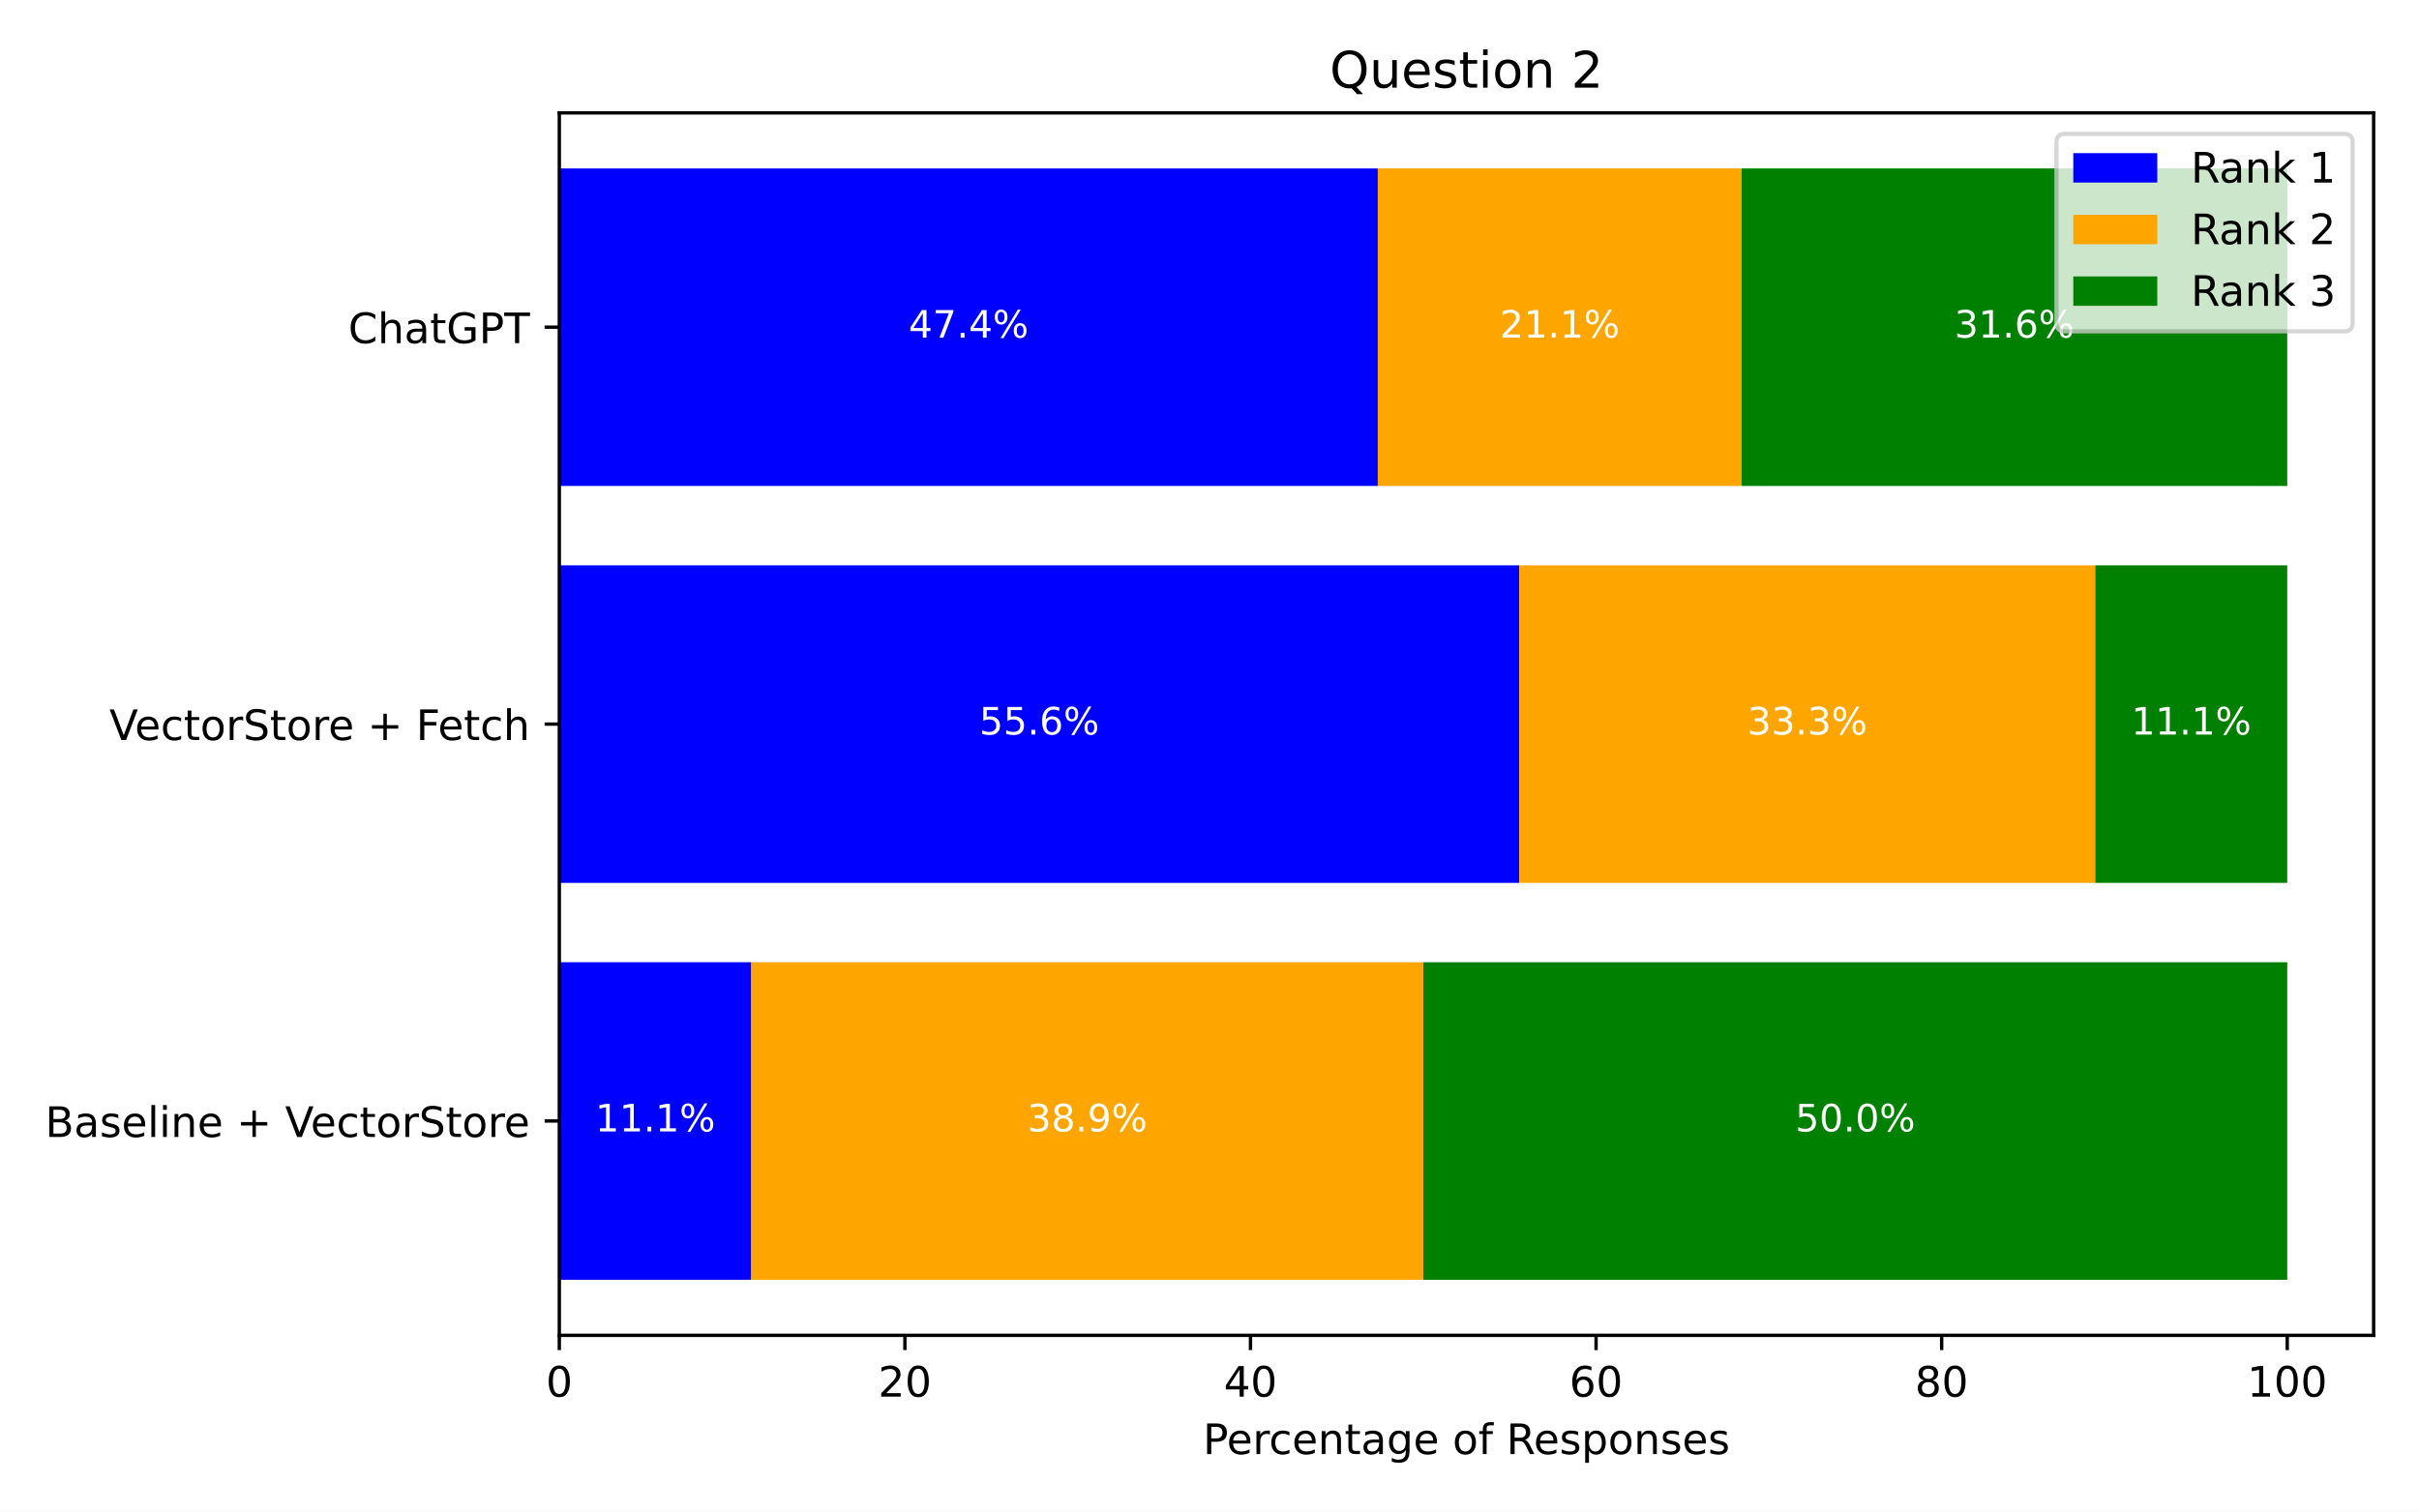
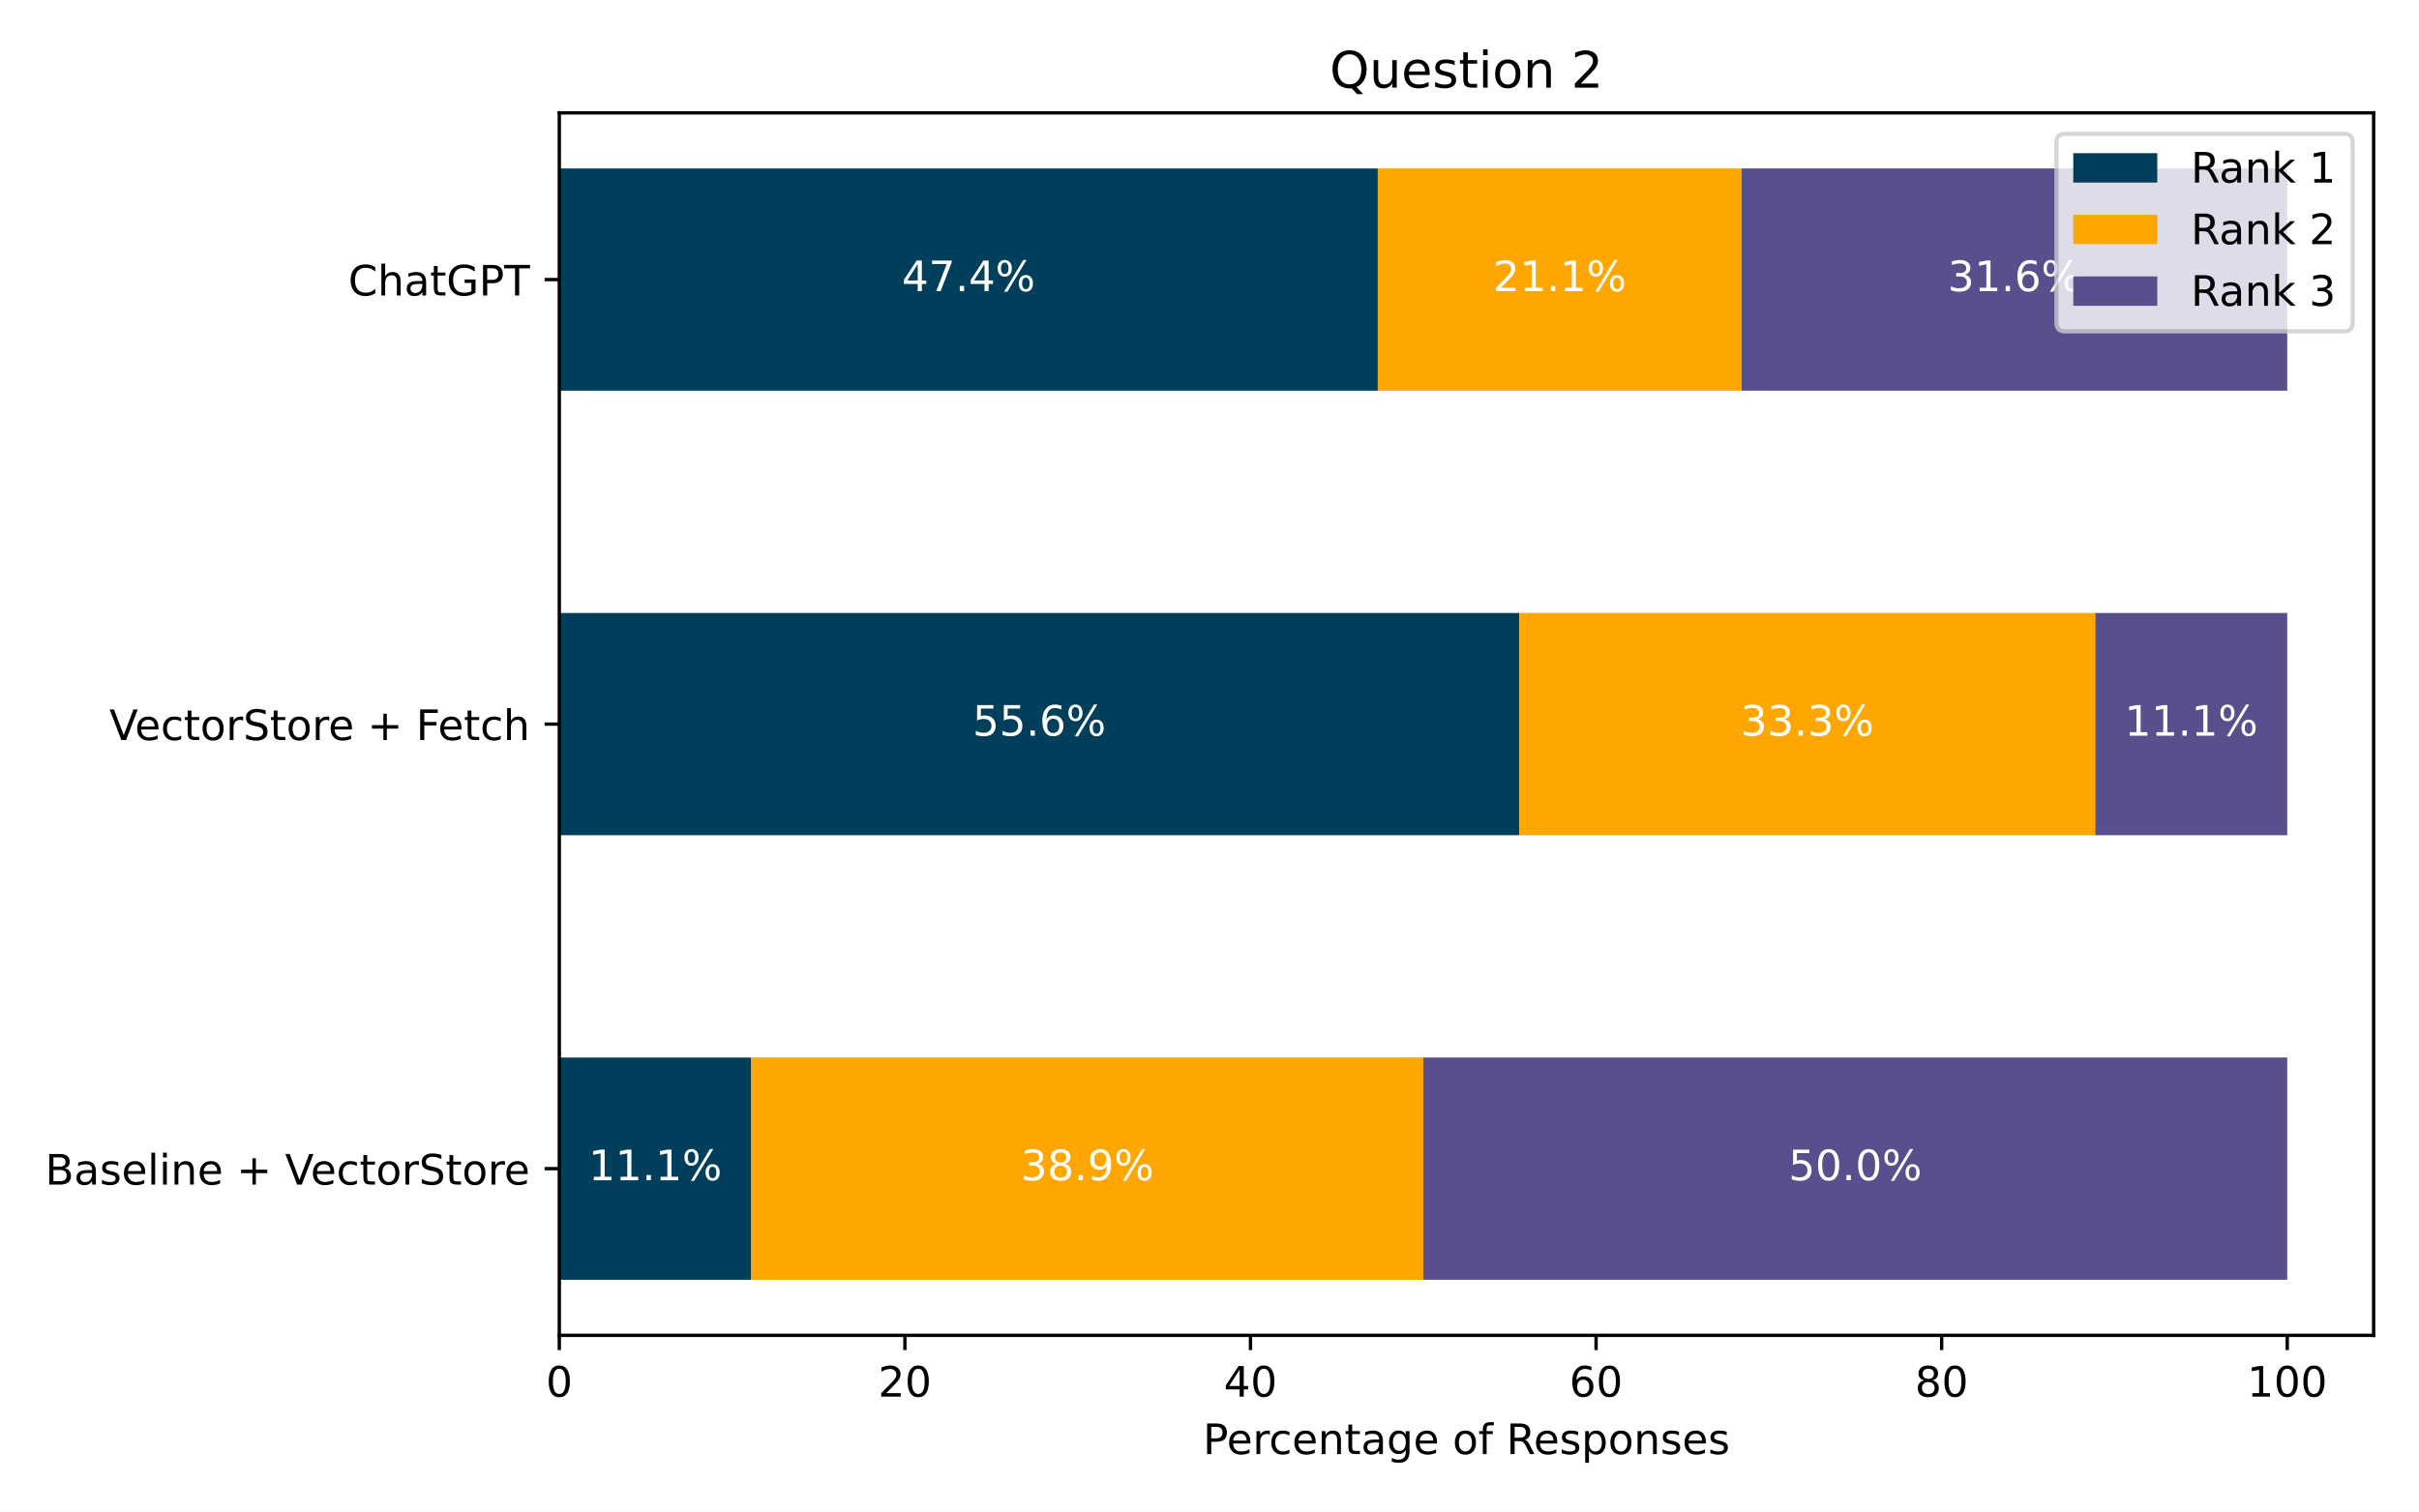
<svg xmlns="http://www.w3.org/2000/svg" xmlns:xlink="http://www.w3.org/1999/xlink" width="576pt" height="360pt" viewBox="0 0 576 360" version="1.1">
  <defs>
    <style type="text/css">*{stroke-linejoin: round; stroke-linecap: butt}</style>
  </defs>
  <g id="figure_1">
    <g id="patch_1">
      <path d="M 0 360  L 576 360  L 576 0  L 0 0  z " style="fill: #ffffff" />
    </g>
    <g id="axes_1">
      <g id="patch_2">
        <path d="M 133.18 318.04  L 565.2 318.04  L 565.2 26.88  L 133.18 26.88  z " style="fill: #ffffff" />
      </g>
      <g id="patch_3">
-         <path d="M 133.18 304.805  L 178.896 304.805  L 178.896 229.179  L 133.18 229.179  z " clip-path="url(#pc30acfbf92)" style="fill: #0000ff" />
+         <path d="M 133.18 304.805  L 178.896 304.805  L 178.896 251.867  L 133.18 251.867  z " clip-path="url(#p386d60509c)" style="fill: #003f5c" />
      </g>
      <g id="patch_4">
-         <path d="M 133.18 210.273  L 361.762 210.273  L 361.762 134.647  L 133.18 134.647  z " clip-path="url(#pc30acfbf92)" style="fill: #0000ff" />
+         <path d="M 133.18 198.929  L 361.762 198.929  L 361.762 145.991  L 133.18 145.991  z " clip-path="url(#p386d60509c)" style="fill: #003f5c" />
      </g>
      <g id="patch_5">
-         <path d="M 133.18 115.741  L 328.076 115.741  L 328.076 40.115  L 133.18 40.115  z " clip-path="url(#pc30acfbf92)" style="fill: #0000ff" />
+         <path d="M 133.18 93.053  L 328.076 93.053  L 328.076 40.115  L 133.18 40.115  z " clip-path="url(#p386d60509c)" style="fill: #003f5c" />
      </g>
      <g id="patch_6">
-         <path d="M 178.896 304.805  L 338.904 304.805  L 338.904 229.179  L 178.896 229.179  z " clip-path="url(#pc30acfbf92)" style="fill: #ffa500" />
+         <path d="M 178.896 304.805  L 338.904 304.805  L 338.904 251.867  L 178.896 251.867  z " clip-path="url(#p386d60509c)" style="fill: #ffa600" />
      </g>
      <g id="patch_7">
-         <path d="M 361.762 210.273  L 498.911 210.273  L 498.911 134.647  L 361.762 134.647  z " clip-path="url(#pc30acfbf92)" style="fill: #ffa500" />
+         <path d="M 361.762 198.929  L 498.911 198.929  L 498.911 145.991  L 361.762 145.991  z " clip-path="url(#p386d60509c)" style="fill: #ffa600" />
      </g>
      <g id="patch_8">
-         <path d="M 328.076 115.741  L 414.697 115.741  L 414.697 40.115  L 328.076 40.115  z " clip-path="url(#pc30acfbf92)" style="fill: #ffa500" />
+         <path d="M 328.076 93.053  L 414.697 93.053  L 414.697 40.115  L 328.076 40.115  z " clip-path="url(#p386d60509c)" style="fill: #ffa600" />
      </g>
      <g id="patch_9">
-         <path d="M 338.904 304.805  L 544.628 304.805  L 544.628 229.179  L 338.904 229.179  z " clip-path="url(#pc30acfbf92)" style="fill: #008000" />
+         <path d="M 338.904 304.805  L 544.628 304.805  L 544.628 251.867  L 338.904 251.867  z " clip-path="url(#p386d60509c)" style="fill: #58508d" />
      </g>
      <g id="patch_10">
-         <path d="M 498.911 210.273  L 544.628 210.273  L 544.628 134.647  L 498.911 134.647  z " clip-path="url(#pc30acfbf92)" style="fill: #008000" />
+         <path d="M 498.911 198.929  L 544.628 198.929  L 544.628 145.991  L 498.911 145.991  z " clip-path="url(#p386d60509c)" style="fill: #58508d" />
      </g>
      <g id="patch_11">
-         <path d="M 414.697 115.741  L 544.628 115.741  L 544.628 40.115  L 414.697 40.115  z " clip-path="url(#pc30acfbf92)" style="fill: #008000" />
+         <path d="M 414.697 93.053  L 544.628 93.053  L 544.628 40.115  L 414.697 40.115  z " clip-path="url(#p386d60509c)" style="fill: #58508d" />
      </g>
      <g id="matplotlib.axis_1">
        <g id="xtick_1">
          <g id="line2d_1">
            <defs>
-               <path id="m9033368483" d="M 0 0  L 0 3.5  " style="stroke: #000000; stroke-width: 0.8" />
+               <path id="ma095415c0b" d="M 0 0  L 0 3.5  " style="stroke: #000000; stroke-width: 0.8" />
            </defs>
            <g>
-               <use xlink:href="#m9033368483" x="133.18" y="318.04" style="stroke: #000000; stroke-width: 0.8" />
+               <use xlink:href="#ma095415c0b" x="133.18" y="318.04" style="stroke: #000000; stroke-width: 0.8" />
            </g>
          </g>
          <g id="text_1">
            <g transform="translate(129.9988 332.6384) scale(0.1 -0.1)">
              <defs>
                <path id="DejaVuSans-30" d="M 2034 4250  Q 1547 4250 1301 3770  Q 1056 3291 1056 2328  Q 1056 1369 1301 889  Q 1547 409 2034 409  Q 2525 409 2770 889  Q 3016 1369 3016 2328  Q 3016 3291 2770 3770  Q 2525 4250 2034 4250  z M 2034 4750  Q 2819 4750 3233 4129  Q 3647 3509 3647 2328  Q 3647 1150 3233 529  Q 2819 -91 2034 -91  Q 1250 -91 836 529  Q 422 1150 422 2328  Q 422 3509 836 4129  Q 1250 4750 2034 4750  z " transform="scale(0.015625)" />
              </defs>
              <use xlink:href="#DejaVuSans-30" />
            </g>
          </g>
        </g>
        <g id="xtick_2">
          <g id="line2d_2">
            <g>
-               <use xlink:href="#m9033368483" x="215.47" y="318.04" style="stroke: #000000; stroke-width: 0.8" />
+               <use xlink:href="#ma095415c0b" x="215.47" y="318.04" style="stroke: #000000; stroke-width: 0.8" />
            </g>
          </g>
          <g id="text_2">
            <g transform="translate(209.107 332.6384) scale(0.1 -0.1)">
              <defs>
                <path id="DejaVuSans-32" d="M 1228 531  L 3431 531  L 3431 0  L 469 0  L 469 531  Q 828 903 1448 1529  Q 2069 2156 2228 2338  Q 2531 2678 2651 2914  Q 2772 3150 2772 3378  Q 2772 3750 2511 3984  Q 2250 4219 1831 4219  Q 1534 4219 1204 4116  Q 875 4013 500 3803  L 500 4441  Q 881 4594 1212 4672  Q 1544 4750 1819 4750  Q 2544 4750 2975 4387  Q 3406 4025 3406 3419  Q 3406 3131 3298 2873  Q 3191 2616 2906 2266  Q 2828 2175 2409 1742  Q 1991 1309 1228 531  z " transform="scale(0.015625)" />
              </defs>
              <use xlink:href="#DejaVuSans-32" />
              <use xlink:href="#DejaVuSans-30" x="63.623" />
            </g>
          </g>
        </g>
        <g id="xtick_3">
          <g id="line2d_3">
            <g>
-               <use xlink:href="#m9033368483" x="297.759" y="318.04" style="stroke: #000000; stroke-width: 0.8" />
+               <use xlink:href="#ma095415c0b" x="297.759" y="318.04" style="stroke: #000000; stroke-width: 0.8" />
            </g>
          </g>
          <g id="text_3">
            <g transform="translate(291.3965 332.6384) scale(0.1 -0.1)">
              <defs>
                <path id="DejaVuSans-34" d="M 2419 4116  L 825 1625  L 2419 1625  L 2419 4116  z M 2253 4666  L 3047 4666  L 3047 1625  L 3713 1625  L 3713 1100  L 3047 1100  L 3047 0  L 2419 0  L 2419 1100  L 313 1100  L 313 1709  L 2253 4666  z " transform="scale(0.015625)" />
              </defs>
              <use xlink:href="#DejaVuSans-34" />
              <use xlink:href="#DejaVuSans-30" x="63.623" />
            </g>
          </g>
        </g>
        <g id="xtick_4">
          <g id="line2d_4">
            <g>
-               <use xlink:href="#m9033368483" x="380.049" y="318.04" style="stroke: #000000; stroke-width: 0.8" />
+               <use xlink:href="#ma095415c0b" x="380.049" y="318.04" style="stroke: #000000; stroke-width: 0.8" />
            </g>
          </g>
          <g id="text_4">
            <g transform="translate(373.6861 332.6384) scale(0.1 -0.1)">
              <defs>
                <path id="DejaVuSans-36" d="M 2113 2584  Q 1688 2584 1439 2293  Q 1191 2003 1191 1497  Q 1191 994 1439 701  Q 1688 409 2113 409  Q 2538 409 2786 701  Q 3034 994 3034 1497  Q 3034 2003 2786 2293  Q 2538 2584 2113 2584  z M 3366 4563  L 3366 3988  Q 3128 4100 2886 4159  Q 2644 4219 2406 4219  Q 1781 4219 1451 3797  Q 1122 3375 1075 2522  Q 1259 2794 1537 2939  Q 1816 3084 2150 3084  Q 2853 3084 3261 2657  Q 3669 2231 3669 1497  Q 3669 778 3244 343  Q 2819 -91 2113 -91  Q 1303 -91 875 529  Q 447 1150 447 2328  Q 447 3434 972 4092  Q 1497 4750 2381 4750  Q 2619 4750 2861 4703  Q 3103 4656 3366 4563  z " transform="scale(0.015625)" />
              </defs>
              <use xlink:href="#DejaVuSans-36" />
              <use xlink:href="#DejaVuSans-30" x="63.623" />
            </g>
          </g>
        </g>
        <g id="xtick_5">
          <g id="line2d_5">
            <g>
-               <use xlink:href="#m9033368483" x="462.338" y="318.04" style="stroke: #000000; stroke-width: 0.8" />
+               <use xlink:href="#ma095415c0b" x="462.338" y="318.04" style="stroke: #000000; stroke-width: 0.8" />
            </g>
          </g>
          <g id="text_5">
            <g transform="translate(455.9756 332.6384) scale(0.1 -0.1)">
              <defs>
                <path id="DejaVuSans-38" d="M 2034 2216  Q 1584 2216 1326 1975  Q 1069 1734 1069 1313  Q 1069 891 1326 650  Q 1584 409 2034 409  Q 2484 409 2743 651  Q 3003 894 3003 1313  Q 3003 1734 2745 1975  Q 2488 2216 2034 2216  z M 1403 2484  Q 997 2584 770 2862  Q 544 3141 544 3541  Q 544 4100 942 4425  Q 1341 4750 2034 4750  Q 2731 4750 3128 4425  Q 3525 4100 3525 3541  Q 3525 3141 3298 2862  Q 3072 2584 2669 2484  Q 3125 2378 3379 2068  Q 3634 1759 3634 1313  Q 3634 634 3220 271  Q 2806 -91 2034 -91  Q 1263 -91 848 271  Q 434 634 434 1313  Q 434 1759 690 2068  Q 947 2378 1403 2484  z M 1172 3481  Q 1172 3119 1398 2916  Q 1625 2713 2034 2713  Q 2441 2713 2670 2916  Q 2900 3119 2900 3481  Q 2900 3844 2670 4047  Q 2441 4250 2034 4250  Q 1625 4250 1398 4047  Q 1172 3844 1172 3481  z " transform="scale(0.015625)" />
              </defs>
              <use xlink:href="#DejaVuSans-38" />
              <use xlink:href="#DejaVuSans-30" x="63.623" />
            </g>
          </g>
        </g>
        <g id="xtick_6">
          <g id="line2d_6">
            <g>
-               <use xlink:href="#m9033368483" x="544.628" y="318.04" style="stroke: #000000; stroke-width: 0.8" />
+               <use xlink:href="#ma095415c0b" x="544.628" y="318.04" style="stroke: #000000; stroke-width: 0.8" />
            </g>
          </g>
          <g id="text_6">
            <g transform="translate(535.0839 332.6384) scale(0.1 -0.1)">
              <defs>
                <path id="DejaVuSans-31" d="M 794 531  L 1825 531  L 1825 4091  L 703 3866  L 703 4441  L 1819 4666  L 2450 4666  L 2450 531  L 3481 531  L 3481 0  L 794 0  L 794 531  z " transform="scale(0.015625)" />
              </defs>
              <use xlink:href="#DejaVuSans-31" />
              <use xlink:href="#DejaVuSans-30" x="63.623" />
              <use xlink:href="#DejaVuSans-30" x="127.246" />
            </g>
          </g>
        </g>
        <g id="text_7">
          <g transform="translate(286.4509 346.3166) scale(0.1 -0.1)">
            <defs>
              <path id="DejaVuSans-50" d="M 1259 4147  L 1259 2394  L 2053 2394  Q 2494 2394 2734 2622  Q 2975 2850 2975 3272  Q 2975 3691 2734 3919  Q 2494 4147 2053 4147  L 1259 4147  z M 628 4666  L 2053 4666  Q 2838 4666 3239 4311  Q 3641 3956 3641 3272  Q 3641 2581 3239 2228  Q 2838 1875 2053 1875  L 1259 1875  L 1259 0  L 628 0  L 628 4666  z " transform="scale(0.015625)" />
              <path id="DejaVuSans-65" d="M 3597 1894  L 3597 1613  L 953 1613  Q 991 1019 1311 708  Q 1631 397 2203 397  Q 2534 397 2845 478  Q 3156 559 3463 722  L 3463 178  Q 3153 47 2828 -22  Q 2503 -91 2169 -91  Q 1331 -91 842 396  Q 353 884 353 1716  Q 353 2575 817 3079  Q 1281 3584 2069 3584  Q 2775 3584 3186 3129  Q 3597 2675 3597 1894  z M 3022 2063  Q 3016 2534 2758 2815  Q 2500 3097 2075 3097  Q 1594 3097 1305 2825  Q 1016 2553 972 2059  L 3022 2063  z " transform="scale(0.015625)" />
              <path id="DejaVuSans-72" d="M 2631 2963  Q 2534 3019 2420 3045  Q 2306 3072 2169 3072  Q 1681 3072 1420 2755  Q 1159 2438 1159 1844  L 1159 0  L 581 0  L 581 3500  L 1159 3500  L 1159 2956  Q 1341 3275 1631 3429  Q 1922 3584 2338 3584  Q 2397 3584 2469 3576  Q 2541 3569 2628 3553  L 2631 2963  z " transform="scale(0.015625)" />
              <path id="DejaVuSans-63" d="M 3122 3366  L 3122 2828  Q 2878 2963 2633 3030  Q 2388 3097 2138 3097  Q 1578 3097 1268 2742  Q 959 2388 959 1747  Q 959 1106 1268 751  Q 1578 397 2138 397  Q 2388 397 2633 464  Q 2878 531 3122 666  L 3122 134  Q 2881 22 2623 -34  Q 2366 -91 2075 -91  Q 1284 -91 818 406  Q 353 903 353 1747  Q 353 2603 823 3093  Q 1294 3584 2113 3584  Q 2378 3584 2631 3529  Q 2884 3475 3122 3366  z " transform="scale(0.015625)" />
              <path id="DejaVuSans-6e" d="M 3513 2113  L 3513 0  L 2938 0  L 2938 2094  Q 2938 2591 2744 2837  Q 2550 3084 2163 3084  Q 1697 3084 1428 2787  Q 1159 2491 1159 1978  L 1159 0  L 581 0  L 581 3500  L 1159 3500  L 1159 2956  Q 1366 3272 1645 3428  Q 1925 3584 2291 3584  Q 2894 3584 3203 3211  Q 3513 2838 3513 2113  z " transform="scale(0.015625)" />
              <path id="DejaVuSans-74" d="M 1172 4494  L 1172 3500  L 2356 3500  L 2356 3053  L 1172 3053  L 1172 1153  Q 1172 725 1289 603  Q 1406 481 1766 481  L 2356 481  L 2356 0  L 1766 0  Q 1100 0 847 248  Q 594 497 594 1153  L 594 3053  L 172 3053  L 172 3500  L 594 3500  L 594 4494  L 1172 4494  z " transform="scale(0.015625)" />
              <path id="DejaVuSans-61" d="M 2194 1759  Q 1497 1759 1228 1600  Q 959 1441 959 1056  Q 959 750 1161 570  Q 1363 391 1709 391  Q 2188 391 2477 730  Q 2766 1069 2766 1631  L 2766 1759  L 2194 1759  z M 3341 1997  L 3341 0  L 2766 0  L 2766 531  Q 2569 213 2275 61  Q 1981 -91 1556 -91  Q 1019 -91 701 211  Q 384 513 384 1019  Q 384 1609 779 1909  Q 1175 2209 1959 2209  L 2766 2209  L 2766 2266  Q 2766 2663 2505 2880  Q 2244 3097 1772 3097  Q 1472 3097 1187 3025  Q 903 2953 641 2809  L 641 3341  Q 956 3463 1253 3523  Q 1550 3584 1831 3584  Q 2591 3584 2966 3190  Q 3341 2797 3341 1997  z " transform="scale(0.015625)" />
              <path id="DejaVuSans-67" d="M 2906 1791  Q 2906 2416 2648 2759  Q 2391 3103 1925 3103  Q 1463 3103 1205 2759  Q 947 2416 947 1791  Q 947 1169 1205 825  Q 1463 481 1925 481  Q 2391 481 2648 825  Q 2906 1169 2906 1791  z M 3481 434  Q 3481 -459 3084 -895  Q 2688 -1331 1869 -1331  Q 1566 -1331 1297 -1286  Q 1028 -1241 775 -1147  L 775 -588  Q 1028 -725 1275 -790  Q 1522 -856 1778 -856  Q 2344 -856 2625 -561  Q 2906 -266 2906 331  L 2906 616  Q 2728 306 2450 153  Q 2172 0 1784 0  Q 1141 0 747 490  Q 353 981 353 1791  Q 353 2603 747 3093  Q 1141 3584 1784 3584  Q 2172 3584 2450 3431  Q 2728 3278 2906 2969  L 2906 3500  L 3481 3500  L 3481 434  z " transform="scale(0.015625)" />
              <path id="DejaVuSans-20" transform="scale(0.015625)" />
              <path id="DejaVuSans-6f" d="M 1959 3097  Q 1497 3097 1228 2736  Q 959 2375 959 1747  Q 959 1119 1226 758  Q 1494 397 1959 397  Q 2419 397 2687 759  Q 2956 1122 2956 1747  Q 2956 2369 2687 2733  Q 2419 3097 1959 3097  z M 1959 3584  Q 2709 3584 3137 3096  Q 3566 2609 3566 1747  Q 3566 888 3137 398  Q 2709 -91 1959 -91  Q 1206 -91 779 398  Q 353 888 353 1747  Q 353 2609 779 3096  Q 1206 3584 1959 3584  z " transform="scale(0.015625)" />
              <path id="DejaVuSans-66" d="M 2375 4863  L 2375 4384  L 1825 4384  Q 1516 4384 1395 4259  Q 1275 4134 1275 3809  L 1275 3500  L 2222 3500  L 2222 3053  L 1275 3053  L 1275 0  L 697 0  L 697 3053  L 147 3053  L 147 3500  L 697 3500  L 697 3744  Q 697 4328 969 4595  Q 1241 4863 1831 4863  L 2375 4863  z " transform="scale(0.015625)" />
              <path id="DejaVuSans-52" d="M 2841 2188  Q 3044 2119 3236 1894  Q 3428 1669 3622 1275  L 4263 0  L 3584 0  L 2988 1197  Q 2756 1666 2539 1819  Q 2322 1972 1947 1972  L 1259 1972  L 1259 0  L 628 0  L 628 4666  L 2053 4666  Q 2853 4666 3247 4331  Q 3641 3997 3641 3322  Q 3641 2881 3436 2590  Q 3231 2300 2841 2188  z M 1259 4147  L 1259 2491  L 2053 2491  Q 2509 2491 2742 2702  Q 2975 2913 2975 3322  Q 2975 3731 2742 3939  Q 2509 4147 2053 4147  L 1259 4147  z " transform="scale(0.015625)" />
              <path id="DejaVuSans-73" d="M 2834 3397  L 2834 2853  Q 2591 2978 2328 3040  Q 2066 3103 1784 3103  Q 1356 3103 1142 2972  Q 928 2841 928 2578  Q 928 2378 1081 2264  Q 1234 2150 1697 2047  L 1894 2003  Q 2506 1872 2764 1633  Q 3022 1394 3022 966  Q 3022 478 2636 193  Q 2250 -91 1575 -91  Q 1294 -91 989 -36  Q 684 19 347 128  L 347 722  Q 666 556 975 473  Q 1284 391 1588 391  Q 1994 391 2212 530  Q 2431 669 2431 922  Q 2431 1156 2273 1281  Q 2116 1406 1581 1522  L 1381 1569  Q 847 1681 609 1914  Q 372 2147 372 2553  Q 372 3047 722 3315  Q 1072 3584 1716 3584  Q 2034 3584 2315 3537  Q 2597 3491 2834 3397  z " transform="scale(0.015625)" />
              <path id="DejaVuSans-70" d="M 1159 525  L 1159 -1331  L 581 -1331  L 581 3500  L 1159 3500  L 1159 2969  Q 1341 3281 1617 3432  Q 1894 3584 2278 3584  Q 2916 3584 3314 3078  Q 3713 2572 3713 1747  Q 3713 922 3314 415  Q 2916 -91 2278 -91  Q 1894 -91 1617 61  Q 1341 213 1159 525  z M 3116 1747  Q 3116 2381 2855 2742  Q 2594 3103 2138 3103  Q 1681 3103 1420 2742  Q 1159 2381 1159 1747  Q 1159 1113 1420 752  Q 1681 391 2138 391  Q 2594 391 2855 752  Q 3116 1113 3116 1747  z " transform="scale(0.015625)" />
            </defs>
            <use xlink:href="#DejaVuSans-50" />
            <use xlink:href="#DejaVuSans-65" x="56.678" />
            <use xlink:href="#DejaVuSans-72" x="118.201" />
            <use xlink:href="#DejaVuSans-63" x="157.064" />
            <use xlink:href="#DejaVuSans-65" x="212.045" />
            <use xlink:href="#DejaVuSans-6e" x="273.568" />
            <use xlink:href="#DejaVuSans-74" x="336.947" />
            <use xlink:href="#DejaVuSans-61" x="376.156" />
            <use xlink:href="#DejaVuSans-67" x="437.436" />
            <use xlink:href="#DejaVuSans-65" x="500.912" />
            <use xlink:href="#DejaVuSans-20" x="562.436" />
            <use xlink:href="#DejaVuSans-6f" x="594.223" />
            <use xlink:href="#DejaVuSans-66" x="655.404" />
            <use xlink:href="#DejaVuSans-20" x="690.609" />
            <use xlink:href="#DejaVuSans-52" x="722.396" />
            <use xlink:href="#DejaVuSans-65" x="787.379" />
            <use xlink:href="#DejaVuSans-73" x="848.902" />
            <use xlink:href="#DejaVuSans-70" x="901.002" />
            <use xlink:href="#DejaVuSans-6f" x="964.479" />
            <use xlink:href="#DejaVuSans-6e" x="1025.66" />
            <use xlink:href="#DejaVuSans-73" x="1089.039" />
            <use xlink:href="#DejaVuSans-65" x="1141.139" />
            <use xlink:href="#DejaVuSans-73" x="1202.662" />
          </g>
        </g>
      </g>
      <g id="matplotlib.axis_2">
        <g id="ytick_1">
          <g id="line2d_7">
            <defs>
-               <path id="mac93f7b011" d="M 0 0  L -3.5 0  " style="stroke: #000000; stroke-width: 0.8" />
+               <path id="m29cd447147" d="M 0 0  L -3.5 0  " style="stroke: #000000; stroke-width: 0.8" />
            </defs>
            <g>
-               <use xlink:href="#mac93f7b011" x="133.18" y="266.992" style="stroke: #000000; stroke-width: 0.8" />
+               <use xlink:href="#m29cd447147" x="133.18" y="278.336" style="stroke: #000000; stroke-width: 0.8" />
            </g>
          </g>
          <g id="text_8">
-             <g transform="translate(10.75188 270.7917) scale(0.1 -0.1)">
+             <g transform="translate(10.75188 282.1356) scale(0.1 -0.1)">
              <defs>
                <path id="DejaVuSans-42" d="M 1259 2228  L 1259 519  L 2272 519  Q 2781 519 3026 730  Q 3272 941 3272 1375  Q 3272 1813 3026 2020  Q 2781 2228 2272 2228  L 1259 2228  z M 1259 4147  L 1259 2741  L 2194 2741  Q 2656 2741 2882 2914  Q 3109 3088 3109 3444  Q 3109 3797 2882 3972  Q 2656 4147 2194 4147  L 1259 4147  z M 628 4666  L 2241 4666  Q 2963 4666 3353 4366  Q 3744 4066 3744 3513  Q 3744 3084 3544 2831  Q 3344 2578 2956 2516  Q 3422 2416 3680 2098  Q 3938 1781 3938 1306  Q 3938 681 3513 340  Q 3088 0 2303 0  L 628 0  L 628 4666  z " transform="scale(0.015625)" />
                <path id="DejaVuSans-6c" d="M 603 4863  L 1178 4863  L 1178 0  L 603 0  L 603 4863  z " transform="scale(0.015625)" />
                <path id="DejaVuSans-69" d="M 603 3500  L 1178 3500  L 1178 0  L 603 0  L 603 3500  z M 603 4863  L 1178 4863  L 1178 4134  L 603 4134  L 603 4863  z " transform="scale(0.015625)" />
                <path id="DejaVuSans-2b" d="M 2944 4013  L 2944 2272  L 4684 2272  L 4684 1741  L 2944 1741  L 2944 0  L 2419 0  L 2419 1741  L 678 1741  L 678 2272  L 2419 2272  L 2419 4013  L 2944 4013  z " transform="scale(0.015625)" />
                <path id="DejaVuSans-56" d="M 1831 0  L 50 4666  L 709 4666  L 2188 738  L 3669 4666  L 4325 4666  L 2547 0  L 1831 0  z " transform="scale(0.015625)" />
                <path id="DejaVuSans-53" d="M 3425 4513  L 3425 3897  Q 3066 4069 2747 4153  Q 2428 4238 2131 4238  Q 1616 4238 1336 4038  Q 1056 3838 1056 3469  Q 1056 3159 1242 3001  Q 1428 2844 1947 2747  L 2328 2669  Q 3034 2534 3370 2195  Q 3706 1856 3706 1288  Q 3706 609 3251 259  Q 2797 -91 1919 -91  Q 1588 -91 1214 -16  Q 841 59 441 206  L 441 856  Q 825 641 1194 531  Q 1563 422 1919 422  Q 2459 422 2753 634  Q 3047 847 3047 1241  Q 3047 1584 2836 1778  Q 2625 1972 2144 2069  L 1759 2144  Q 1053 2284 737 2584  Q 422 2884 422 3419  Q 422 4038 858 4394  Q 1294 4750 2059 4750  Q 2388 4750 2728 4690  Q 3069 4631 3425 4513  z " transform="scale(0.015625)" />
              </defs>
              <use xlink:href="#DejaVuSans-42" />
              <use xlink:href="#DejaVuSans-61" x="68.604" />
              <use xlink:href="#DejaVuSans-73" x="129.883" />
              <use xlink:href="#DejaVuSans-65" x="181.982" />
              <use xlink:href="#DejaVuSans-6c" x="243.506" />
              <use xlink:href="#DejaVuSans-69" x="271.289" />
              <use xlink:href="#DejaVuSans-6e" x="299.072" />
              <use xlink:href="#DejaVuSans-65" x="362.451" />
              <use xlink:href="#DejaVuSans-20" x="423.975" />
              <use xlink:href="#DejaVuSans-2b" x="455.762" />
              <use xlink:href="#DejaVuSans-20" x="539.551" />
              <use xlink:href="#DejaVuSans-56" x="571.338" />
              <use xlink:href="#DejaVuSans-65" x="631.996" />
              <use xlink:href="#DejaVuSans-63" x="693.52" />
              <use xlink:href="#DejaVuSans-74" x="748.5" />
              <use xlink:href="#DejaVuSans-6f" x="787.709" />
              <use xlink:href="#DejaVuSans-72" x="848.891" />
              <use xlink:href="#DejaVuSans-53" x="890.004" />
              <use xlink:href="#DejaVuSans-74" x="953.48" />
              <use xlink:href="#DejaVuSans-6f" x="992.689" />
              <use xlink:href="#DejaVuSans-72" x="1053.871" />
              <use xlink:href="#DejaVuSans-65" x="1092.734" />
            </g>
          </g>
        </g>
        <g id="ytick_2">
          <g id="line2d_8">
            <g>
-               <use xlink:href="#mac93f7b011" x="133.18" y="172.46" style="stroke: #000000; stroke-width: 0.8" />
+               <use xlink:href="#m29cd447147" x="133.18" y="172.46" style="stroke: #000000; stroke-width: 0.8" />
            </g>
          </g>
          <g id="text_9">
            <g transform="translate(26.03937 176.2592) scale(0.1 -0.1)">
              <defs>
                <path id="DejaVuSans-46" d="M 628 4666  L 3309 4666  L 3309 4134  L 1259 4134  L 1259 2759  L 3109 2759  L 3109 2228  L 1259 2228  L 1259 0  L 628 0  L 628 4666  z " transform="scale(0.015625)" />
                <path id="DejaVuSans-68" d="M 3513 2113  L 3513 0  L 2938 0  L 2938 2094  Q 2938 2591 2744 2837  Q 2550 3084 2163 3084  Q 1697 3084 1428 2787  Q 1159 2491 1159 1978  L 1159 0  L 581 0  L 581 4863  L 1159 4863  L 1159 2956  Q 1366 3272 1645 3428  Q 1925 3584 2291 3584  Q 2894 3584 3203 3211  Q 3513 2838 3513 2113  z " transform="scale(0.015625)" />
              </defs>
              <use xlink:href="#DejaVuSans-56" />
              <use xlink:href="#DejaVuSans-65" x="60.658" />
              <use xlink:href="#DejaVuSans-63" x="122.182" />
              <use xlink:href="#DejaVuSans-74" x="177.162" />
              <use xlink:href="#DejaVuSans-6f" x="216.371" />
              <use xlink:href="#DejaVuSans-72" x="277.553" />
              <use xlink:href="#DejaVuSans-53" x="318.666" />
              <use xlink:href="#DejaVuSans-74" x="382.143" />
              <use xlink:href="#DejaVuSans-6f" x="421.352" />
              <use xlink:href="#DejaVuSans-72" x="482.533" />
              <use xlink:href="#DejaVuSans-65" x="521.396" />
              <use xlink:href="#DejaVuSans-20" x="582.92" />
              <use xlink:href="#DejaVuSans-2b" x="614.707" />
              <use xlink:href="#DejaVuSans-20" x="698.496" />
              <use xlink:href="#DejaVuSans-46" x="730.283" />
              <use xlink:href="#DejaVuSans-65" x="782.303" />
              <use xlink:href="#DejaVuSans-74" x="843.826" />
              <use xlink:href="#DejaVuSans-63" x="883.035" />
              <use xlink:href="#DejaVuSans-68" x="938.016" />
            </g>
          </g>
        </g>
        <g id="ytick_3">
          <g id="line2d_9">
            <g>
-               <use xlink:href="#mac93f7b011" x="133.18" y="77.928" style="stroke: #000000; stroke-width: 0.8" />
+               <use xlink:href="#m29cd447147" x="133.18" y="66.584" style="stroke: #000000; stroke-width: 0.8" />
            </g>
          </g>
          <g id="text_10">
-             <g transform="translate(82.92531 81.72675) scale(0.1 -0.1)">
+             <g transform="translate(82.92531 70.38286) scale(0.1 -0.1)">
              <defs>
                <path id="DejaVuSans-43" d="M 4122 4306  L 4122 3641  Q 3803 3938 3442 4084  Q 3081 4231 2675 4231  Q 1875 4231 1450 3742  Q 1025 3253 1025 2328  Q 1025 1406 1450 917  Q 1875 428 2675 428  Q 3081 428 3442 575  Q 3803 722 4122 1019  L 4122 359  Q 3791 134 3420 21  Q 3050 -91 2638 -91  Q 1578 -91 968 557  Q 359 1206 359 2328  Q 359 3453 968 4101  Q 1578 4750 2638 4750  Q 3056 4750 3426 4639  Q 3797 4528 4122 4306  z " transform="scale(0.015625)" />
                <path id="DejaVuSans-47" d="M 3809 666  L 3809 1919  L 2778 1919  L 2778 2438  L 4434 2438  L 4434 434  Q 4069 175 3628 42  Q 3188 -91 2688 -91  Q 1594 -91 976 548  Q 359 1188 359 2328  Q 359 3472 976 4111  Q 1594 4750 2688 4750  Q 3144 4750 3555 4637  Q 3966 4525 4313 4306  L 4313 3634  Q 3963 3931 3569 4081  Q 3175 4231 2741 4231  Q 1884 4231 1454 3753  Q 1025 3275 1025 2328  Q 1025 1384 1454 906  Q 1884 428 2741 428  Q 3075 428 3337 486  Q 3600 544 3809 666  z " transform="scale(0.015625)" />
                <path id="DejaVuSans-54" d="M -19 4666  L 3928 4666  L 3928 4134  L 2272 4134  L 2272 0  L 1638 0  L 1638 4134  L -19 4134  L -19 4666  z " transform="scale(0.015625)" />
              </defs>
              <use xlink:href="#DejaVuSans-43" />
              <use xlink:href="#DejaVuSans-68" x="69.824" />
              <use xlink:href="#DejaVuSans-61" x="133.203" />
              <use xlink:href="#DejaVuSans-74" x="194.482" />
              <use xlink:href="#DejaVuSans-47" x="233.691" />
              <use xlink:href="#DejaVuSans-50" x="311.182" />
              <use xlink:href="#DejaVuSans-54" x="371.484" />
            </g>
          </g>
        </g>
      </g>
      <g id="patch_12">
        <path d="M 133.18 318.04  L 133.18 26.88  " style="fill: none; stroke: #000000; stroke-width: 0.8; stroke-linejoin: miter; stroke-linecap: square" />
      </g>
      <g id="patch_13">
        <path d="M 565.2 318.04  L 565.2 26.88  " style="fill: none; stroke: #000000; stroke-width: 0.8; stroke-linejoin: miter; stroke-linecap: square" />
      </g>
      <g id="patch_14">
        <path d="M 133.18 318.04  L 565.2 318.04  " style="fill: none; stroke: #000000; stroke-width: 0.8; stroke-linejoin: miter; stroke-linecap: square" />
      </g>
      <g id="patch_15">
        <path d="M 133.18 26.88  L 565.2 26.88  " style="fill: none; stroke: #000000; stroke-width: 0.8; stroke-linejoin: miter; stroke-linecap: square" />
      </g>
      <g id="text_11">
-         <g style="fill: #ffffff" transform="translate(141.743 269.4759) scale(0.09 -0.09)">
+         <g style="fill: #ffffff" transform="translate(140.1546 281.0957) scale(0.1 -0.1)">
          <defs>
            <path id="DejaVuSans-2e" d="M 684 794  L 1344 794  L 1344 0  L 684 0  L 684 794  z " transform="scale(0.015625)" />
            <path id="DejaVuSans-25" d="M 4653 2053  Q 4381 2053 4226 1822  Q 4072 1591 4072 1178  Q 4072 772 4226 539  Q 4381 306 4653 306  Q 4919 306 5073 539  Q 5228 772 5228 1178  Q 5228 1588 5073 1820  Q 4919 2053 4653 2053  z M 4653 2450  Q 5147 2450 5437 2106  Q 5728 1763 5728 1178  Q 5728 594 5436 251  Q 5144 -91 4653 -91  Q 4153 -91 3862 251  Q 3572 594 3572 1178  Q 3572 1766 3864 2108  Q 4156 2450 4653 2450  z M 1428 4353  Q 1159 4353 1004 4120  Q 850 3888 850 3481  Q 850 3069 1003 2837  Q 1156 2606 1428 2606  Q 1700 2606 1854 2837  Q 2009 3069 2009 3481  Q 2009 3884 1853 4118  Q 1697 4353 1428 4353  z M 4250 4750  L 4750 4750  L 1831 -91  L 1331 -91  L 4250 4750  z M 1428 4750  Q 1922 4750 2215 4408  Q 2509 4066 2509 3481  Q 2509 2891 2217 2550  Q 1925 2209 1428 2209  Q 931 2209 642 2551  Q 353 2894 353 3481  Q 353 4063 643 4406  Q 934 4750 1428 4750  z " transform="scale(0.015625)" />
          </defs>
          <use xlink:href="#DejaVuSans-31" />
          <use xlink:href="#DejaVuSans-31" x="63.623" />
          <use xlink:href="#DejaVuSans-2e" x="127.246" />
          <use xlink:href="#DejaVuSans-31" x="159.033" />
          <use xlink:href="#DejaVuSans-25" x="222.656" />
        </g>
      </g>
      <g id="text_12">
-         <g style="fill: #ffffff" transform="translate(244.6049 269.4759) scale(0.09 -0.09)">
+         <g style="fill: #ffffff" transform="translate(243.0165 281.0957) scale(0.1 -0.1)">
          <defs>
            <path id="DejaVuSans-33" d="M 2597 2516  Q 3050 2419 3304 2112  Q 3559 1806 3559 1356  Q 3559 666 3084 287  Q 2609 -91 1734 -91  Q 1441 -91 1130 -33  Q 819 25 488 141  L 488 750  Q 750 597 1062 519  Q 1375 441 1716 441  Q 2309 441 2620 675  Q 2931 909 2931 1356  Q 2931 1769 2642 2001  Q 2353 2234 1838 2234  L 1294 2234  L 1294 2753  L 1863 2753  Q 2328 2753 2575 2939  Q 2822 3125 2822 3475  Q 2822 3834 2567 4026  Q 2313 4219 1838 4219  Q 1578 4219 1281 4162  Q 984 4106 628 3988  L 628 4550  Q 988 4650 1302 4700  Q 1616 4750 1894 4750  Q 2613 4750 3031 4423  Q 3450 4097 3450 3541  Q 3450 3153 3228 2886  Q 3006 2619 2597 2516  z " transform="scale(0.015625)" />
            <path id="DejaVuSans-39" d="M 703 97  L 703 672  Q 941 559 1184 500  Q 1428 441 1663 441  Q 2288 441 2617 861  Q 2947 1281 2994 2138  Q 2813 1869 2534 1725  Q 2256 1581 1919 1581  Q 1219 1581 811 2004  Q 403 2428 403 3163  Q 403 3881 828 4315  Q 1253 4750 1959 4750  Q 2769 4750 3195 4129  Q 3622 3509 3622 2328  Q 3622 1225 3098 567  Q 2575 -91 1691 -91  Q 1453 -91 1209 -44  Q 966 3 703 97  z M 1959 2075  Q 2384 2075 2632 2365  Q 2881 2656 2881 3163  Q 2881 3666 2632 3958  Q 2384 4250 1959 4250  Q 1534 4250 1286 3958  Q 1038 3666 1038 3163  Q 1038 2656 1286 2365  Q 1534 2075 1959 2075  z " transform="scale(0.015625)" />
          </defs>
          <use xlink:href="#DejaVuSans-33" />
          <use xlink:href="#DejaVuSans-38" x="63.623" />
          <use xlink:href="#DejaVuSans-2e" x="127.246" />
          <use xlink:href="#DejaVuSans-39" x="159.033" />
          <use xlink:href="#DejaVuSans-25" x="222.656" />
        </g>
      </g>
      <g id="text_13">
-         <g style="fill: #ffffff" transform="translate(427.4705 269.4759) scale(0.09 -0.09)">
+         <g style="fill: #ffffff" transform="translate(425.8821 281.0957) scale(0.1 -0.1)">
          <defs>
            <path id="DejaVuSans-35" d="M 691 4666  L 3169 4666  L 3169 4134  L 1269 4134  L 1269 2991  Q 1406 3038 1543 3061  Q 1681 3084 1819 3084  Q 2600 3084 3056 2656  Q 3513 2228 3513 1497  Q 3513 744 3044 326  Q 2575 -91 1722 -91  Q 1428 -91 1123 -41  Q 819 9 494 109  L 494 744  Q 775 591 1075 516  Q 1375 441 1709 441  Q 2250 441 2565 725  Q 2881 1009 2881 1497  Q 2881 1984 2565 2268  Q 2250 2553 1709 2553  Q 1456 2553 1204 2497  Q 953 2441 691 2322  L 691 4666  z " transform="scale(0.015625)" />
          </defs>
          <use xlink:href="#DejaVuSans-35" />
          <use xlink:href="#DejaVuSans-30" x="63.623" />
          <use xlink:href="#DejaVuSans-2e" x="127.246" />
          <use xlink:href="#DejaVuSans-30" x="159.033" />
          <use xlink:href="#DejaVuSans-25" x="222.656" />
        </g>
      </g>
      <g id="text_14">
-         <g style="fill: #ffffff" transform="translate(233.1758 174.9434) scale(0.09 -0.09)">
+         <g style="fill: #ffffff" transform="translate(231.5874 175.2194) scale(0.1 -0.1)">
          <use xlink:href="#DejaVuSans-35" />
          <use xlink:href="#DejaVuSans-35" x="63.623" />
          <use xlink:href="#DejaVuSans-2e" x="127.246" />
          <use xlink:href="#DejaVuSans-36" x="159.033" />
          <use xlink:href="#DejaVuSans-25" x="222.656" />
        </g>
      </g>
      <g id="text_15">
-         <g style="fill: #ffffff" transform="translate(416.0414 174.9434) scale(0.09 -0.09)">
+         <g style="fill: #ffffff" transform="translate(414.453 175.2194) scale(0.1 -0.1)">
          <use xlink:href="#DejaVuSans-33" />
          <use xlink:href="#DejaVuSans-33" x="63.623" />
          <use xlink:href="#DejaVuSans-2e" x="127.246" />
          <use xlink:href="#DejaVuSans-33" x="159.033" />
          <use xlink:href="#DejaVuSans-25" x="222.656" />
        </g>
      </g>
      <g id="text_16">
-         <g style="fill: #ffffff" transform="translate(507.4742 174.9434) scale(0.09 -0.09)">
+         <g style="fill: #ffffff" transform="translate(505.8858 175.2194) scale(0.1 -0.1)">
          <use xlink:href="#DejaVuSans-31" />
          <use xlink:href="#DejaVuSans-31" x="63.623" />
          <use xlink:href="#DejaVuSans-2e" x="127.246" />
          <use xlink:href="#DejaVuSans-31" x="159.033" />
          <use xlink:href="#DejaVuSans-25" x="222.656" />
        </g>
      </g>
      <g id="text_17">
-         <g style="fill: #ffffff" transform="translate(216.3329 80.41097) scale(0.09 -0.09)">
+         <g style="fill: #ffffff" transform="translate(214.7445 69.34301) scale(0.1 -0.1)">
          <defs>
            <path id="DejaVuSans-37" d="M 525 4666  L 3525 4666  L 3525 4397  L 1831 0  L 1172 0  L 2766 4134  L 525 4134  L 525 4666  z " transform="scale(0.015625)" />
          </defs>
          <use xlink:href="#DejaVuSans-34" />
          <use xlink:href="#DejaVuSans-37" x="63.623" />
          <use xlink:href="#DejaVuSans-2e" x="127.246" />
          <use xlink:href="#DejaVuSans-34" x="159.033" />
          <use xlink:href="#DejaVuSans-25" x="222.656" />
        </g>
      </g>
      <g id="text_18">
-         <g style="fill: #ffffff" transform="translate(357.0913 80.41097) scale(0.09 -0.09)">
+         <g style="fill: #ffffff" transform="translate(355.5029 69.34301) scale(0.1 -0.1)">
          <use xlink:href="#DejaVuSans-32" />
          <use xlink:href="#DejaVuSans-31" x="63.623" />
          <use xlink:href="#DejaVuSans-2e" x="127.246" />
          <use xlink:href="#DejaVuSans-31" x="159.033" />
          <use xlink:href="#DejaVuSans-25" x="222.656" />
        </g>
      </g>
      <g id="text_19">
-         <g style="fill: #ffffff" transform="translate(465.367 80.41097) scale(0.09 -0.09)">
+         <g style="fill: #ffffff" transform="translate(463.7786 69.34301) scale(0.1 -0.1)">
          <use xlink:href="#DejaVuSans-33" />
          <use xlink:href="#DejaVuSans-31" x="63.623" />
          <use xlink:href="#DejaVuSans-2e" x="127.246" />
          <use xlink:href="#DejaVuSans-36" x="159.033" />
          <use xlink:href="#DejaVuSans-25" x="222.656" />
        </g>
      </g>
      <g id="text_20">
        <g transform="translate(316.6297 20.88) scale(0.12 -0.12)">
          <defs>
            <path id="DejaVuSans-51" d="M 2522 4238  Q 1834 4238 1429 3725  Q 1025 3213 1025 2328  Q 1025 1447 1429 934  Q 1834 422 2522 422  Q 3209 422 3611 934  Q 4013 1447 4013 2328  Q 4013 3213 3611 3725  Q 3209 4238 2522 4238  z M 3406 84  L 4238 -825  L 3475 -825  L 2784 -78  Q 2681 -84 2626 -87  Q 2572 -91 2522 -91  Q 1538 -91 948 567  Q 359 1225 359 2328  Q 359 3434 948 4092  Q 1538 4750 2522 4750  Q 3503 4750 4090 4092  Q 4678 3434 4678 2328  Q 4678 1516 4351 937  Q 4025 359 3406 84  z " transform="scale(0.015625)" />
            <path id="DejaVuSans-75" d="M 544 1381  L 544 3500  L 1119 3500  L 1119 1403  Q 1119 906 1312 657  Q 1506 409 1894 409  Q 2359 409 2629 706  Q 2900 1003 2900 1516  L 2900 3500  L 3475 3500  L 3475 0  L 2900 0  L 2900 538  Q 2691 219 2414 64  Q 2138 -91 1772 -91  Q 1169 -91 856 284  Q 544 659 544 1381  z M 1991 3584  L 1991 3584  z " transform="scale(0.015625)" />
          </defs>
          <use xlink:href="#DejaVuSans-51" />
          <use xlink:href="#DejaVuSans-75" x="78.711" />
          <use xlink:href="#DejaVuSans-65" x="142.09" />
          <use xlink:href="#DejaVuSans-73" x="203.613" />
          <use xlink:href="#DejaVuSans-74" x="255.713" />
          <use xlink:href="#DejaVuSans-69" x="294.922" />
          <use xlink:href="#DejaVuSans-6f" x="322.705" />
          <use xlink:href="#DejaVuSans-6e" x="383.887" />
          <use xlink:href="#DejaVuSans-20" x="447.266" />
          <use xlink:href="#DejaVuSans-32" x="479.053" />
        </g>
      </g>
      <g id="legend_1">
        <g id="patch_16">
          <path d="M 491.68 78.914  L 558.2 78.914  Q 560.2 78.914 560.2 76.914  L 560.2 33.88  Q 560.2 31.88 558.2 31.88  L 491.68 31.88  Q 489.68 31.88 489.68 33.88  L 489.68 76.914  Q 489.68 78.914 491.68 78.914  z " style="fill: #ffffff; opacity: 0.8; stroke: #cccccc; stroke-linejoin: miter" />
        </g>
        <g id="patch_17">
-           <path d="M 493.68 43.478  L 513.68 43.478  L 513.68 36.478  L 493.68 36.478  z " style="fill: #0000ff" />
+           <path d="M 493.68 43.478  L 513.68 43.478  L 513.68 36.478  L 493.68 36.478  z " style="fill: #003f5c" />
        </g>
        <g id="text_21">
          <g transform="translate(521.6797 43.47844) scale(0.1 -0.1)">
            <defs>
              <path id="DejaVuSans-6b" d="M 581 4863  L 1159 4863  L 1159 1991  L 2875 3500  L 3609 3500  L 1753 1863  L 3688 0  L 2938 0  L 1159 1709  L 1159 0  L 581 0  L 581 4863  z " transform="scale(0.015625)" />
            </defs>
            <use xlink:href="#DejaVuSans-52" />
            <use xlink:href="#DejaVuSans-61" x="67.232" />
            <use xlink:href="#DejaVuSans-6e" x="128.512" />
            <use xlink:href="#DejaVuSans-6b" x="191.891" />
            <use xlink:href="#DejaVuSans-20" x="249.801" />
            <use xlink:href="#DejaVuSans-31" x="281.588" />
          </g>
        </g>
        <g id="patch_18">
-           <path d="M 493.68 58.157  L 513.68 58.157  L 513.68 51.157  L 493.68 51.157  z " style="fill: #ffa500" />
+           <path d="M 493.68 58.157  L 513.68 58.157  L 513.68 51.157  L 493.68 51.157  z " style="fill: #ffa600" />
        </g>
        <g id="text_22">
          <g transform="translate(521.6797 58.15656) scale(0.1 -0.1)">
            <use xlink:href="#DejaVuSans-52" />
            <use xlink:href="#DejaVuSans-61" x="67.232" />
            <use xlink:href="#DejaVuSans-6e" x="128.512" />
            <use xlink:href="#DejaVuSans-6b" x="191.891" />
            <use xlink:href="#DejaVuSans-20" x="249.801" />
            <use xlink:href="#DejaVuSans-32" x="281.588" />
          </g>
        </g>
        <g id="patch_19">
-           <path d="M 493.68 72.835  L 513.68 72.835  L 513.68 65.835  L 493.68 65.835  z " style="fill: #008000" />
+           <path d="M 493.68 72.835  L 513.68 72.835  L 513.68 65.835  L 493.68 65.835  z " style="fill: #58508d" />
        </g>
        <g id="text_23">
          <g transform="translate(521.6797 72.83469) scale(0.1 -0.1)">
            <use xlink:href="#DejaVuSans-52" />
            <use xlink:href="#DejaVuSans-61" x="67.232" />
            <use xlink:href="#DejaVuSans-6e" x="128.512" />
            <use xlink:href="#DejaVuSans-6b" x="191.891" />
            <use xlink:href="#DejaVuSans-20" x="249.801" />
            <use xlink:href="#DejaVuSans-33" x="281.588" />
          </g>
        </g>
      </g>
    </g>
  </g>
  <defs>
-     <clipPath id="pc30acfbf92">
+     <clipPath id="p386d60509c">
      <rect x="133.18" y="26.88" width="432.02" height="291.16" />
    </clipPath>
  </defs>
</svg>
